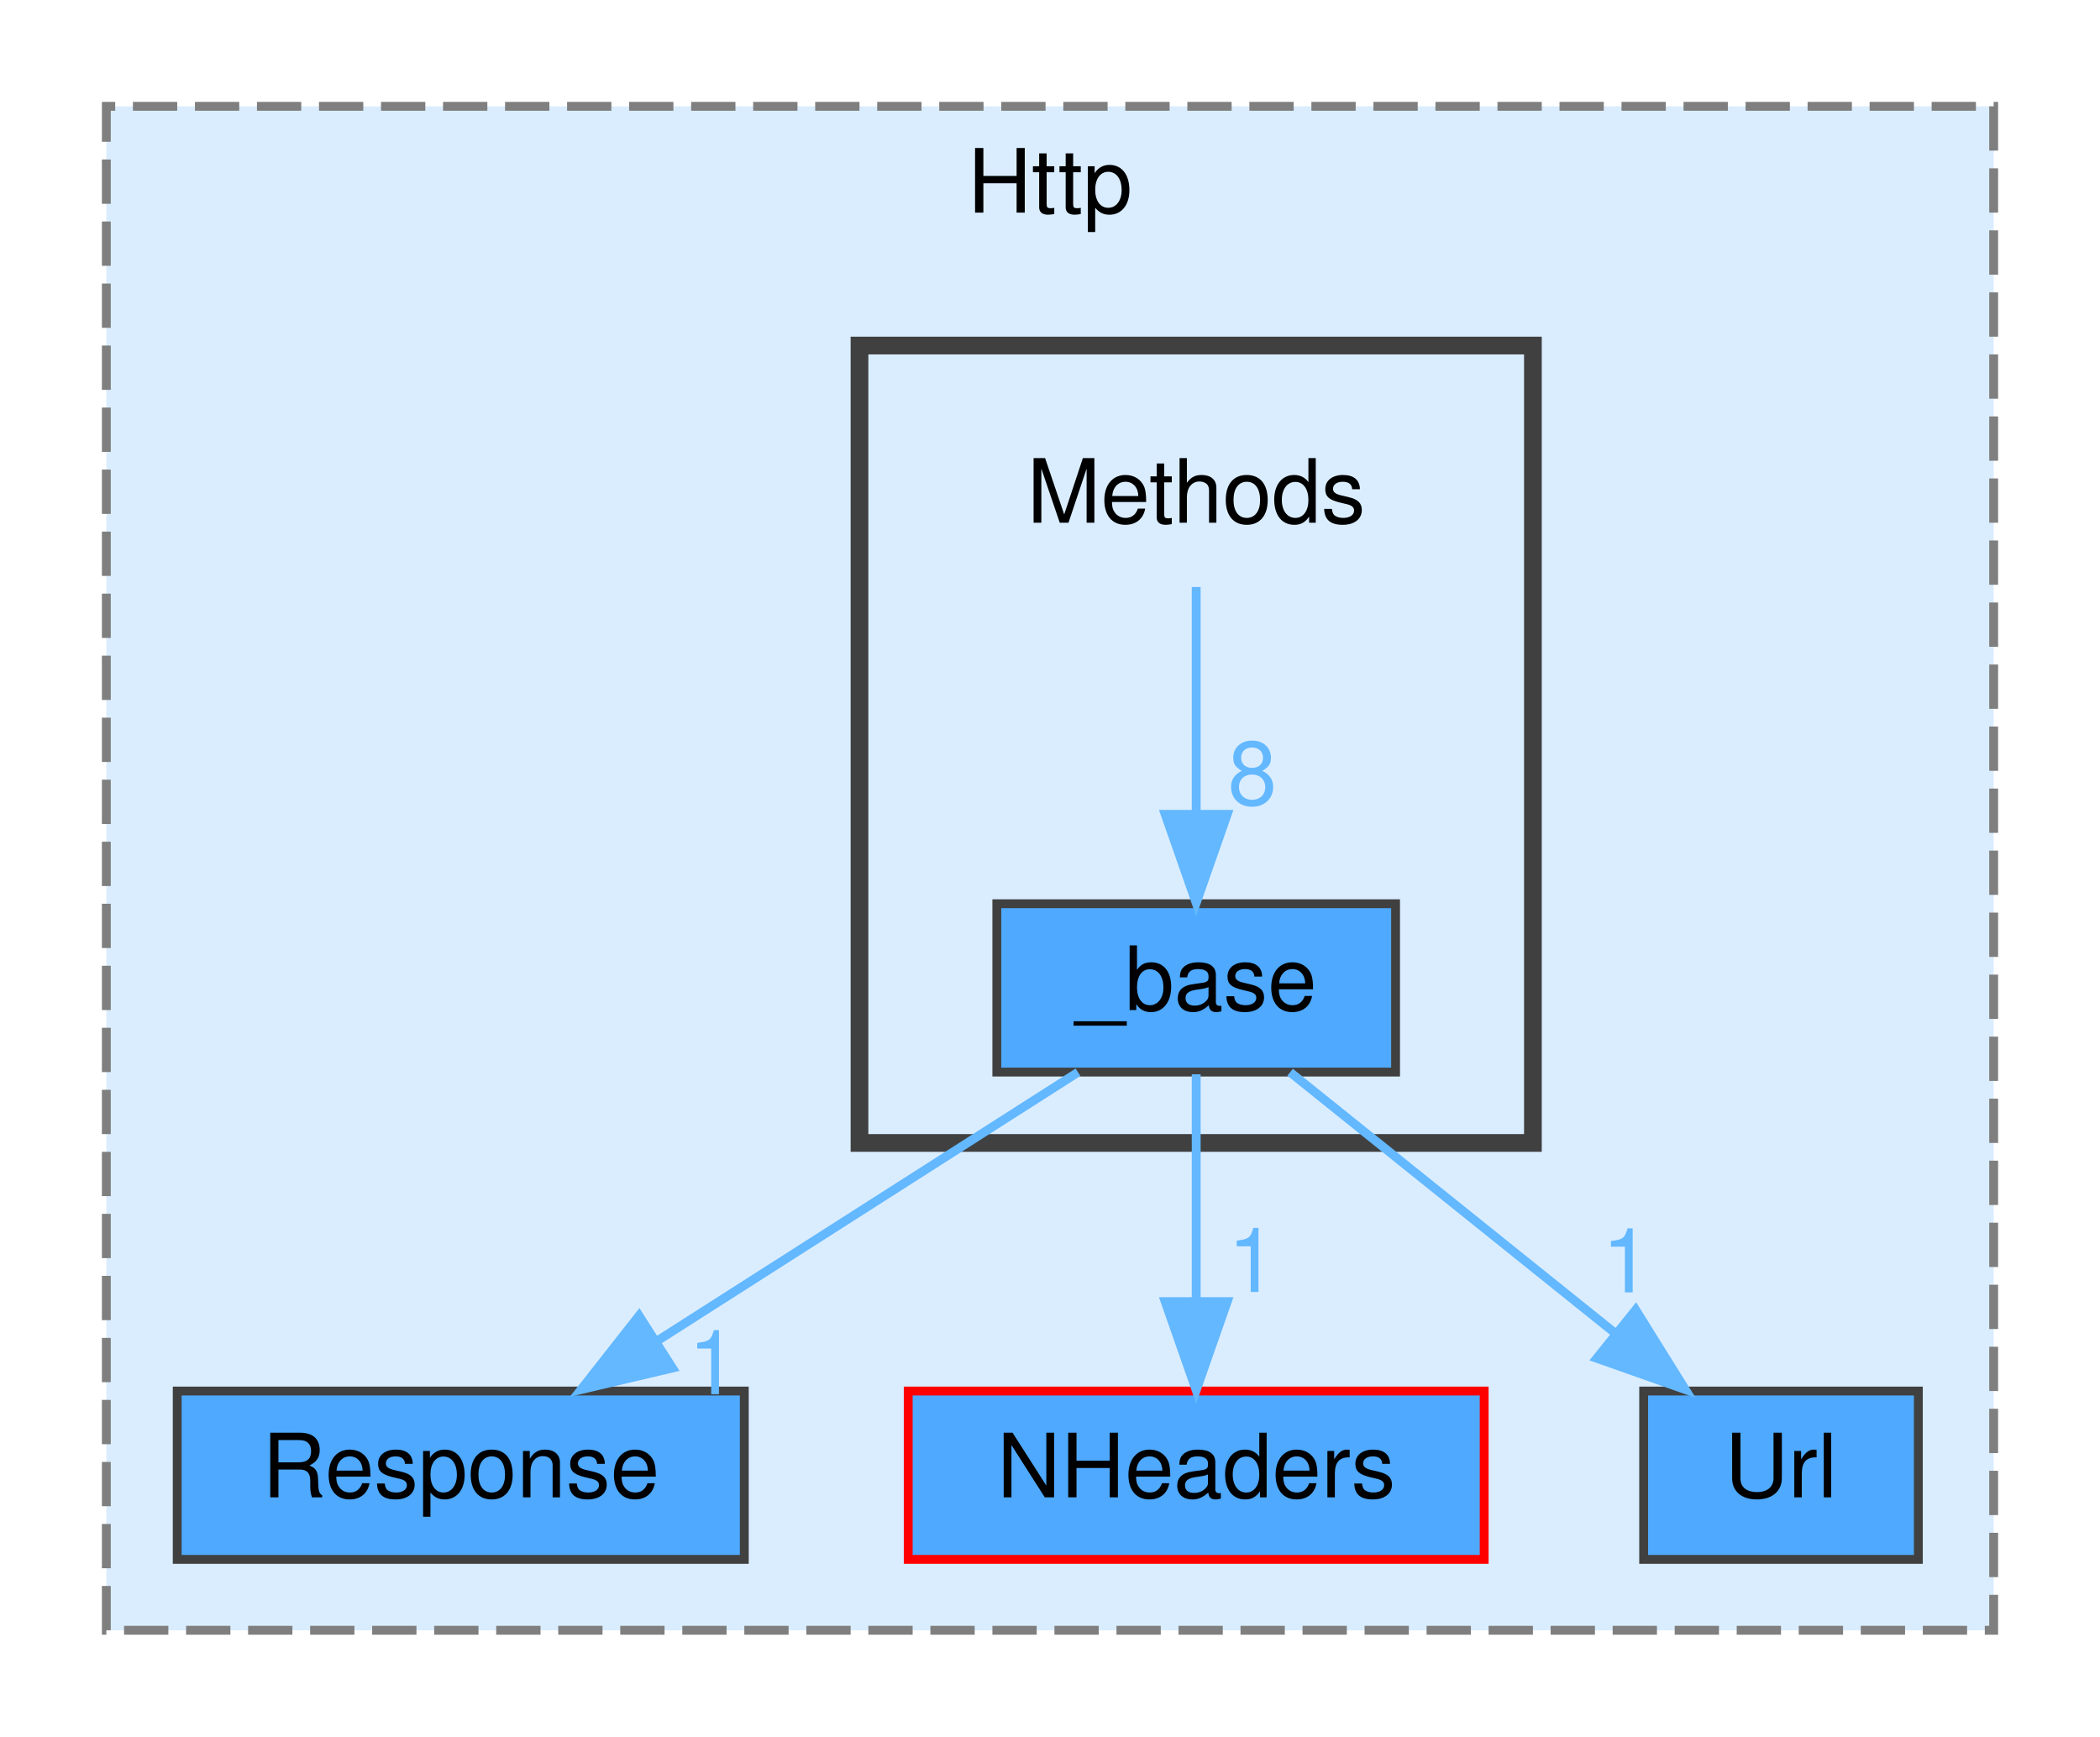
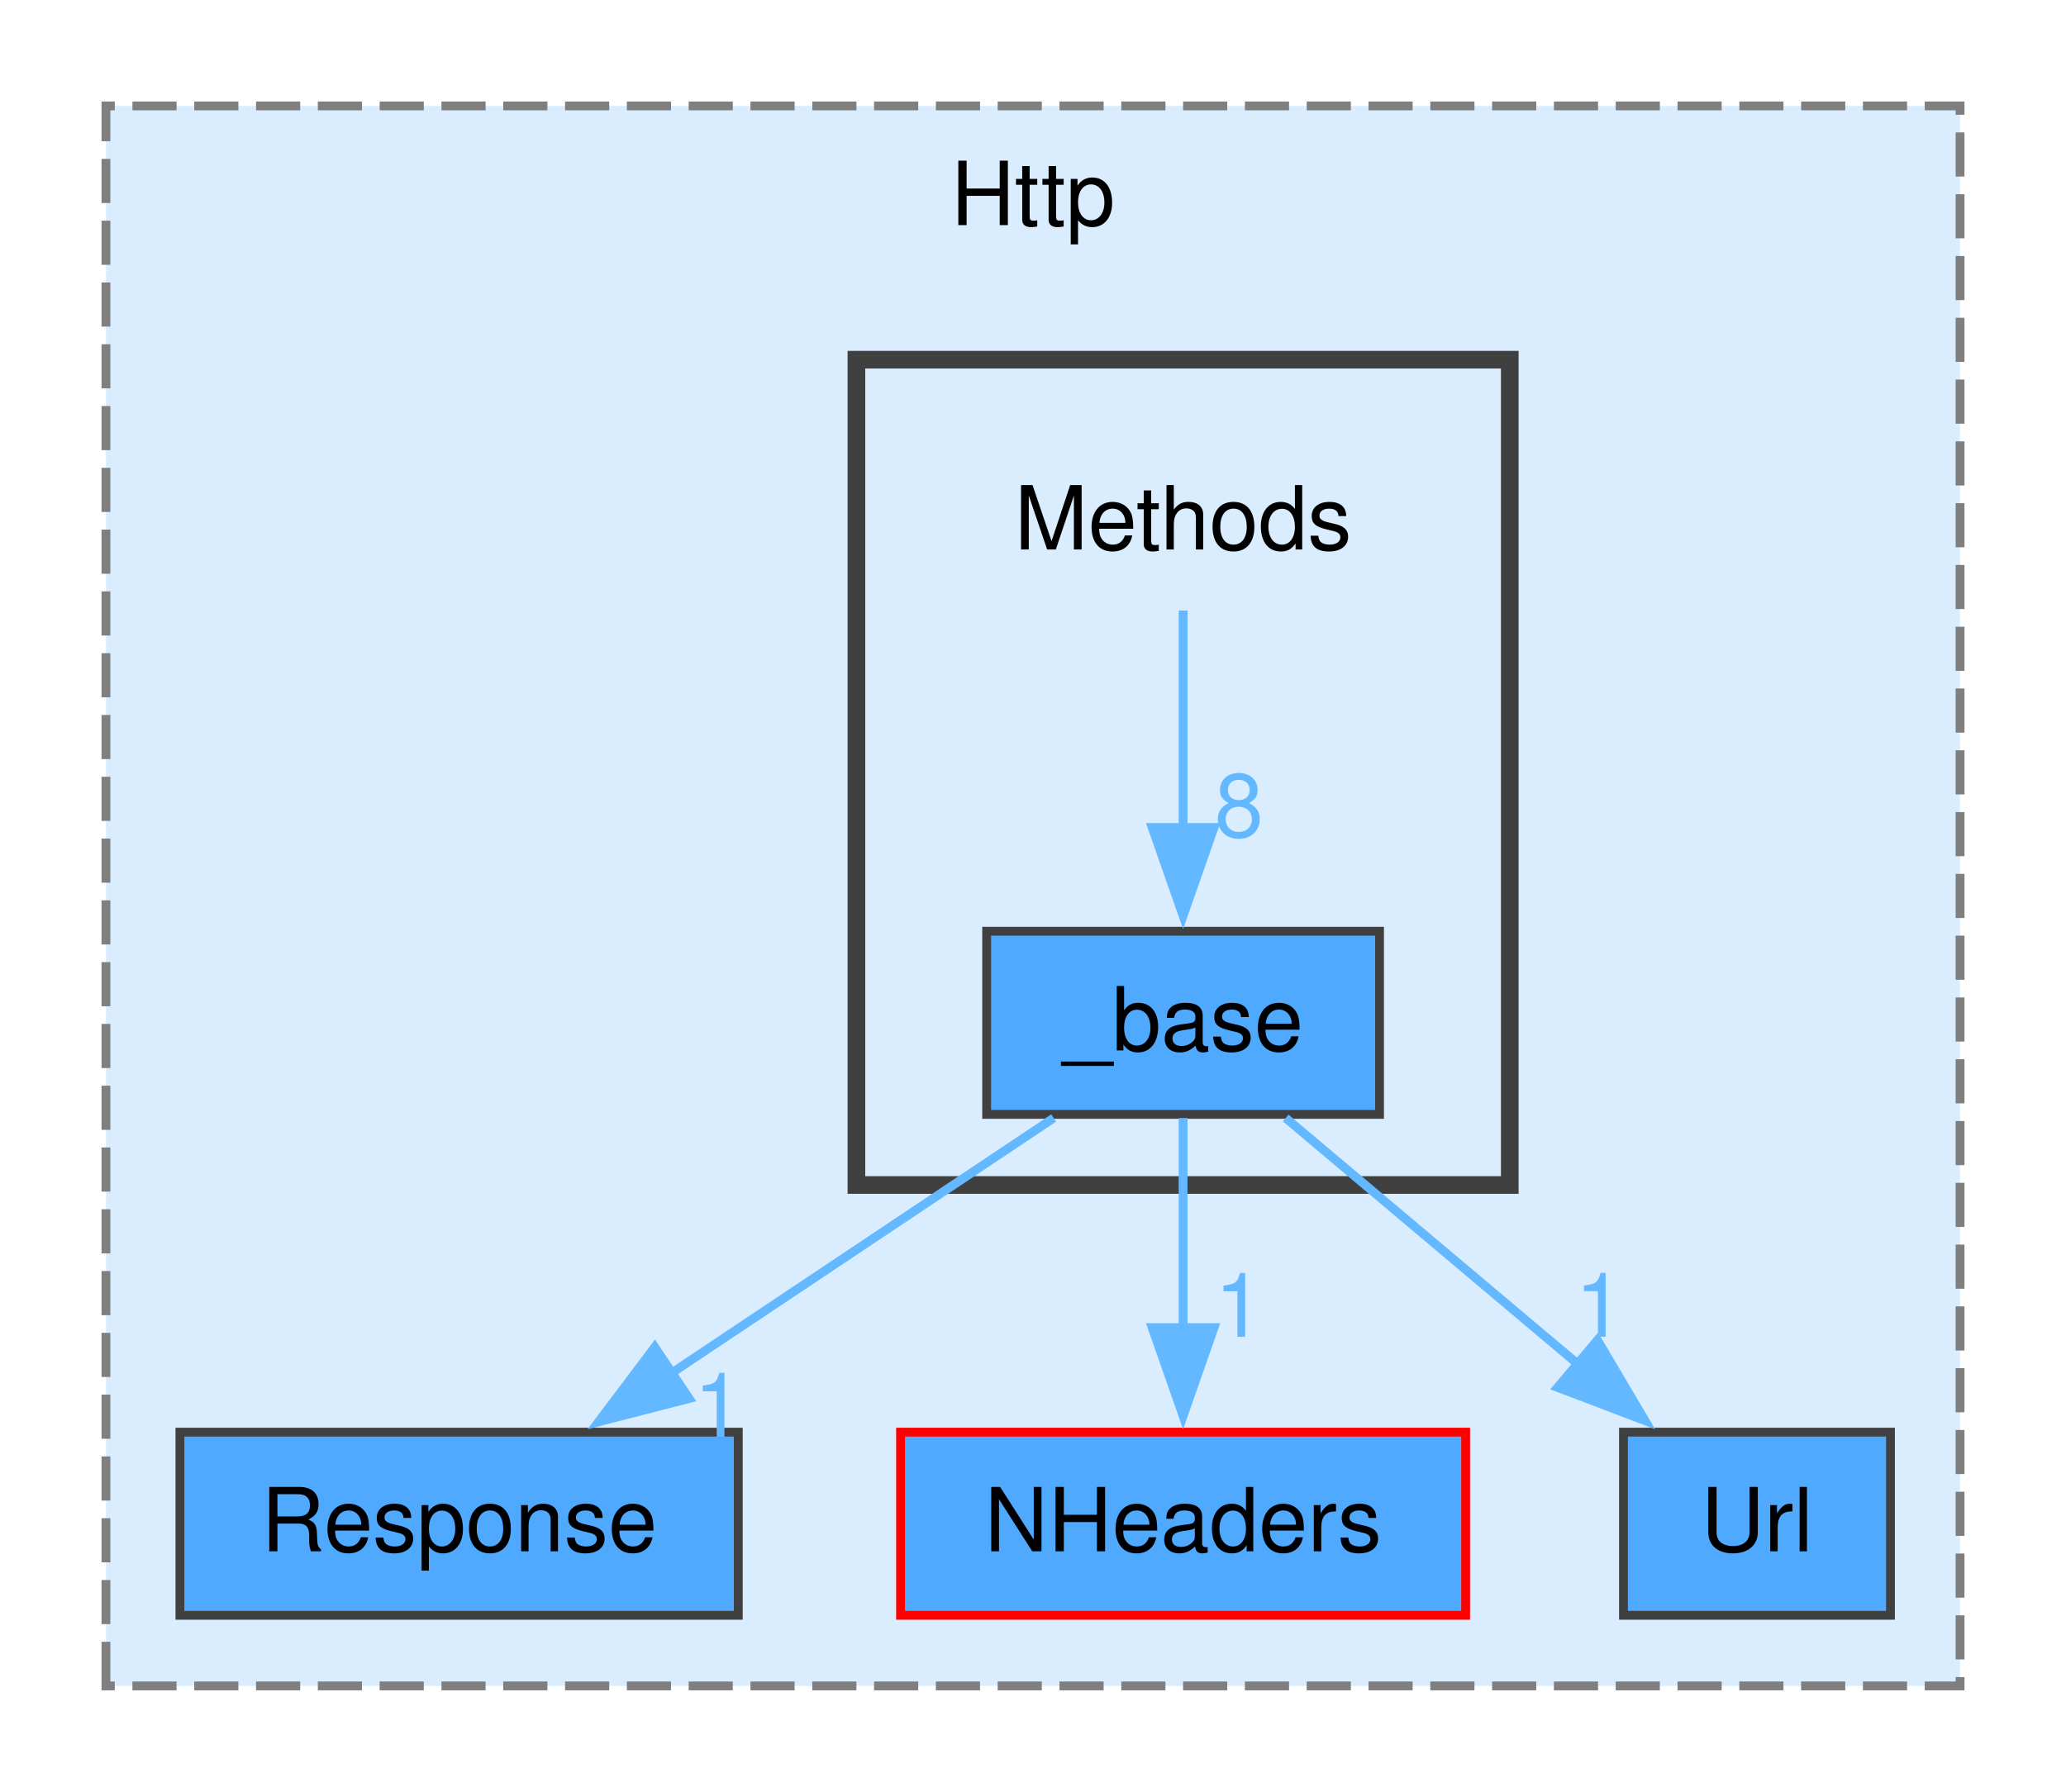
- <svg xmlns="http://www.w3.org/2000/svg" xmlns:xlink="http://www.w3.org/1999/xlink" width="237pt" height="196pt" viewBox="0.00 0.00 237.00 196.00">
-   <g id="graph0" class="graph" transform="scale(1 1) rotate(0) translate(4 192)">
+ <svg xmlns="http://www.w3.org/2000/svg" xmlns:xlink="http://www.w3.org/1999/xlink" width="234pt" height="203pt" viewBox="0.00 0.00 234.00 203.00">
+   <g id="graph0" class="graph" transform="scale(1 1) rotate(0) translate(4 199)">
    <g id="clust1" class="cluster">
      <g id="a_clust1">
        <a xlink:href="dir_41cc9e0bb4f1115e1fe2e2758d2bc168.html" target="_top" xlink:title="Http">
-           <polygon fill="#daedff" stroke="#7f7f7f" stroke-dasharray="5,2" points="8,-8 8,-180 221,-180 221,-8 8,-8" />
-           <text text-anchor="middle" x="114.5" y="-168" font-family="Helvetica,sans-Serif" font-size="10.00">Http</text>
+           <polygon fill="#daedff" stroke="#7f7f7f" stroke-dasharray="5,2" points="8,-8 8,-187 218,-187 218,-8 8,-8" />
+           <text xml:space="preserve" text-anchor="middle" x="113" y="-173.5" font-family="Helvetica,sans-Serif" font-size="10.00">Http</text>
        </a>
      </g>
    </g>
    <g id="clust2" class="cluster">
      <g id="a_clust2">
        <a xlink:href="dir_09d6a22b96cbdd451a8a41c9804b07f2.html" target="_top">
-           <polygon fill="#daedff" stroke="#404040" stroke-width="2" points="93,-63 93,-153 169,-153 169,-63 93,-63" />
+           <polygon fill="#daedff" stroke="#404040" stroke-width="2" points="93,-64.75 93,-158.25 167,-158.25 167,-64.75 93,-64.75" />
        </a>
      </g>
    </g>
    <g id="node1" class="node">
      <g id="a_node1">
        <a xlink:href="dir_2b930848939edf81047ea3b73a2c6d36.html" target="_top" xlink:title="Response">
-           <polygon fill="#4ea9ff" stroke="#404040" points="80,-35 16,-35 16,-16 80,-16 80,-35" />
-           <text text-anchor="middle" x="48" y="-23" font-family="Helvetica,sans-Serif" font-size="10.00">Response</text>
+           <polygon fill="#4ea9ff" stroke="#404040" points="79.62,-36.75 16.38,-36.75 16.38,-16 79.62,-16 79.62,-36.75" />
+           <text xml:space="preserve" text-anchor="middle" x="48" y="-23.25" font-family="Helvetica,sans-Serif" font-size="10.00">Response</text>
        </a>
      </g>
    </g>
    <g id="node2" class="node">
      <g id="a_node2">
        <a xlink:href="dir_608161aafd2af5389d03134ffea49c9f.html" target="_top" xlink:title="NHeaders">
-           <polygon fill="#4ea9ff" stroke="red" points="163.5,-35 98.5,-35 98.5,-16 163.5,-16 163.5,-35" />
-           <text text-anchor="middle" x="131" y="-23" font-family="Helvetica,sans-Serif" font-size="10.00">NHeaders</text>
+           <polygon fill="#4ea9ff" stroke="red" points="162,-36.75 98,-36.75 98,-16 162,-16 162,-36.75" />
+           <text xml:space="preserve" text-anchor="middle" x="130" y="-23.25" font-family="Helvetica,sans-Serif" font-size="10.00">NHeaders</text>
        </a>
      </g>
    </g>
    <g id="node3" class="node">
      <g id="a_node3">
        <a xlink:href="dir_f0d5f9c2813ecd5c8dcd2e2ff3dca0a2.html" target="_top" xlink:title="Url">
-           <polygon fill="#4ea9ff" stroke="#404040" points="212.5,-35 181.5,-35 181.5,-16 212.5,-16 212.5,-35" />
-           <text text-anchor="middle" x="197" y="-23" font-family="Helvetica,sans-Serif" font-size="10.00">Url</text>
+           <polygon fill="#4ea9ff" stroke="#404040" points="210.12,-36.75 179.88,-36.75 179.88,-16 210.12,-16 210.12,-36.75" />
+           <text xml:space="preserve" text-anchor="middle" x="195" y="-23.25" font-family="Helvetica,sans-Serif" font-size="10.00">Url</text>
        </a>
      </g>
    </g>
    <g id="node4" class="node">
-       <text text-anchor="middle" x="131" y="-133" font-family="Helvetica,sans-Serif" font-size="10.00">Methods</text>
+       <text xml:space="preserve" text-anchor="middle" x="130" y="-136.75" font-family="Helvetica,sans-Serif" font-size="10.00">Methods</text>
    </g>
    <g id="node5" class="node">
      <g id="a_node5">
        <a xlink:href="dir_89c63d373f4c9055d88d4b9aac460ae7.html" target="_top" xlink:title="_base">
-           <polygon fill="#4ea9ff" stroke="#404040" points="153.5,-90 108.5,-90 108.5,-71 153.5,-71 153.5,-90" />
-           <text text-anchor="middle" x="131" y="-78" font-family="Helvetica,sans-Serif" font-size="10.00">_base</text>
+           <polygon fill="#4ea9ff" stroke="#404040" points="152.25,-93.5 107.75,-93.5 107.75,-72.75 152.25,-72.75 152.25,-93.5" />
+           <text xml:space="preserve" text-anchor="middle" x="130" y="-80" font-family="Helvetica,sans-Serif" font-size="10.00">_base</text>
        </a>
      </g>
    </g>
    <g id="edge1" class="edge">
      <g id="a_edge1">
-         <a xlink:href="dir_000014_000001.html" target="_top">
-           <path fill="none" stroke="#63b8ff" d="M131,-125.75C131,-118.8 131,-108.85 131,-100.13" />
-           <polygon fill="#63b8ff" stroke="#63b8ff" points="134.5,-100.09 131,-90.09 127.5,-100.09 134.5,-100.09" />
+         <a xlink:href="dir_000017_000003.html" target="_top">
+           <path fill="none" stroke="#63b8ff" d="M130,-129.83C130,-123.14 130,-113.74 130,-105.21" />
+           <polygon fill="#63b8ff" stroke="#63b8ff" points="133.5,-105.25 130,-95.25 126.5,-105.25 133.5,-105.25" />
        </a>
      </g>
      <g id="a_edge1-headlabel">
-         <a xlink:href="dir_000014_000001.html" target="_top" xlink:title="8">
-           <text text-anchor="middle" x="137.34" y="-101.18" font-family="Helvetica,sans-Serif" font-size="10.00" fill="#63b8ff">8</text>
+         <a xlink:href="dir_000017_000003.html" target="_top" xlink:title="8">
+           <text xml:space="preserve" text-anchor="middle" x="136.34" y="-104.2" font-family="Helvetica,sans-Serif" font-size="10.00" fill="#63b8ff">8</text>
        </a>
      </g>
    </g>
    <g id="edge2" class="edge">
      <g id="a_edge2">
-         <a xlink:href="dir_000001_000023.html" target="_top">
-           <path fill="none" stroke="#63b8ff" d="M117.66,-70.98C104.91,-62.84 85.45,-50.41 70.33,-40.76" />
-           <polygon fill="#63b8ff" stroke="#63b8ff" points="71.89,-37.6 61.58,-35.17 68.12,-43.5 71.89,-37.6" />
+         <a xlink:href="dir_000003_000027.html" target="_top">
+           <path fill="none" stroke="#63b8ff" d="M115.34,-72.34C103.33,-64.32 86.09,-52.81 72.06,-43.44" />
+           <polygon fill="#63b8ff" stroke="#63b8ff" points="74.05,-40.56 63.79,-37.92 70.16,-46.38 74.05,-40.56" />
        </a>
      </g>
      <g id="a_edge2-headlabel">
-         <a xlink:href="dir_000001_000023.html" target="_top" xlink:title="1">
-           <text text-anchor="middle" x="76.45" y="-34.64" font-family="Helvetica,sans-Serif" font-size="10.00" fill="#63b8ff">1</text>
+         <a xlink:href="dir_000003_000027.html" target="_top" xlink:title="1">
+           <text xml:space="preserve" text-anchor="middle" x="77.36" y="-36.23" font-family="Helvetica,sans-Serif" font-size="10.00" fill="#63b8ff">1</text>
        </a>
      </g>
    </g>
    <g id="edge3" class="edge">
      <g id="a_edge3">
-         <a xlink:href="dir_000001_000016.html" target="_top">
-           <path fill="none" stroke="#63b8ff" d="M131,-70.75C131,-63.8 131,-53.85 131,-45.13" />
-           <polygon fill="#63b8ff" stroke="#63b8ff" points="134.5,-45.09 131,-35.09 127.5,-45.09 134.5,-45.09" />
+         <a xlink:href="dir_000003_000019.html" target="_top">
+           <path fill="none" stroke="#63b8ff" d="M130,-72.34C130,-65.72 130,-56.72 130,-48.52" />
+           <polygon fill="#63b8ff" stroke="#63b8ff" points="133.5,-48.59 130,-38.59 126.5,-48.59 133.5,-48.59" />
        </a>
      </g>
      <g id="a_edge3-headlabel">
-         <a xlink:href="dir_000001_000016.html" target="_top" xlink:title="1">
-           <text text-anchor="middle" x="137.34" y="-46.18" font-family="Helvetica,sans-Serif" font-size="10.00" fill="#63b8ff">1</text>
+         <a xlink:href="dir_000003_000019.html" target="_top" xlink:title="1">
+           <text xml:space="preserve" text-anchor="middle" x="136.34" y="-47.55" font-family="Helvetica,sans-Serif" font-size="10.00" fill="#63b8ff">1</text>
        </a>
      </g>
    </g>
    <g id="edge4" class="edge">
      <g id="a_edge4">
-         <a xlink:href="dir_000001_000026.html" target="_top">
-           <path fill="none" stroke="#63b8ff" d="M141.6,-70.98C151.46,-63.07 166.35,-51.11 178.22,-41.58" />
-           <polygon fill="#63b8ff" stroke="#63b8ff" points="180.6,-44.16 186.2,-35.17 176.21,-38.7 180.6,-44.16" />
+         <a xlink:href="dir_000003_000033.html" target="_top">
+           <path fill="none" stroke="#63b8ff" d="M141.62,-72.34C150.86,-64.55 164.01,-53.47 174.95,-44.26" />
+           <polygon fill="#63b8ff" stroke="#63b8ff" points="176.93,-47.17 182.32,-38.05 172.42,-41.82 176.93,-47.17" />
        </a>
      </g>
      <g id="a_edge4-headlabel">
-         <a xlink:href="dir_000001_000026.html" target="_top" xlink:title="1">
-           <text text-anchor="middle" x="179.57" y="-46.13" font-family="Helvetica,sans-Serif" font-size="10.00" fill="#63b8ff">1</text>
+         <a xlink:href="dir_000003_000033.html" target="_top" xlink:title="1">
+           <text xml:space="preserve" text-anchor="middle" x="177.17" y="-47.56" font-family="Helvetica,sans-Serif" font-size="10.00" fill="#63b8ff">1</text>
        </a>
      </g>
    </g>
  </g>
</svg>
